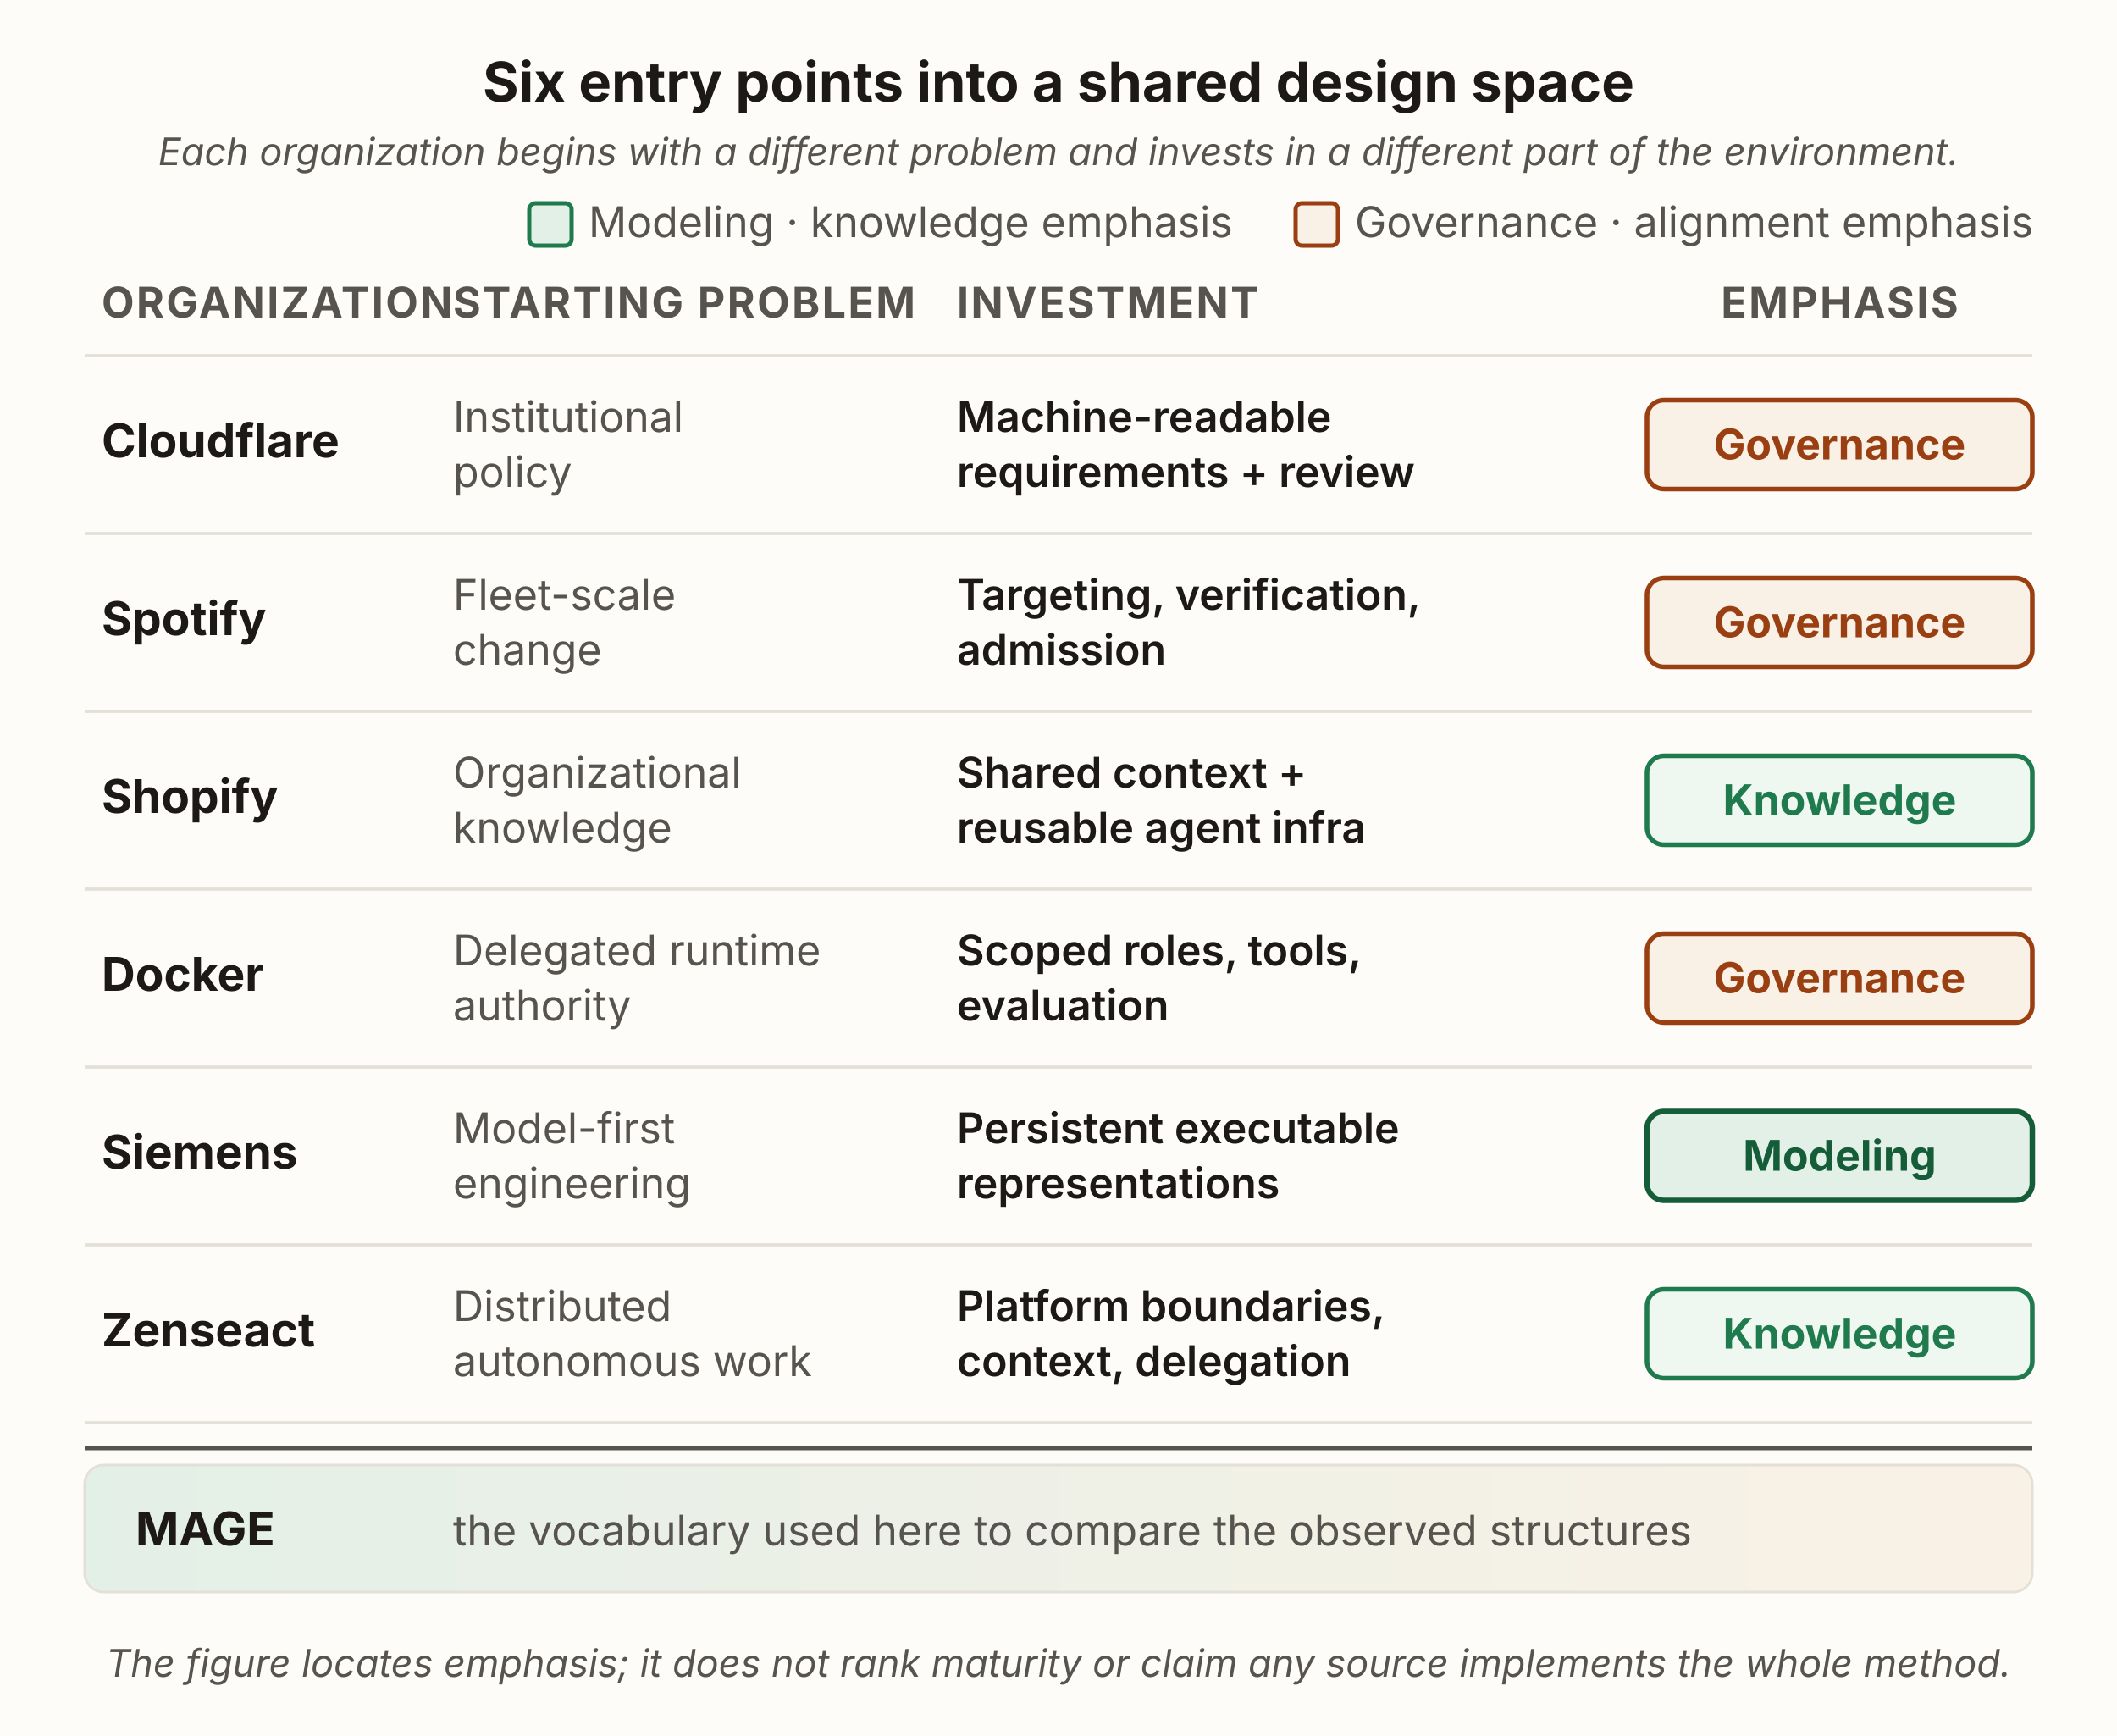
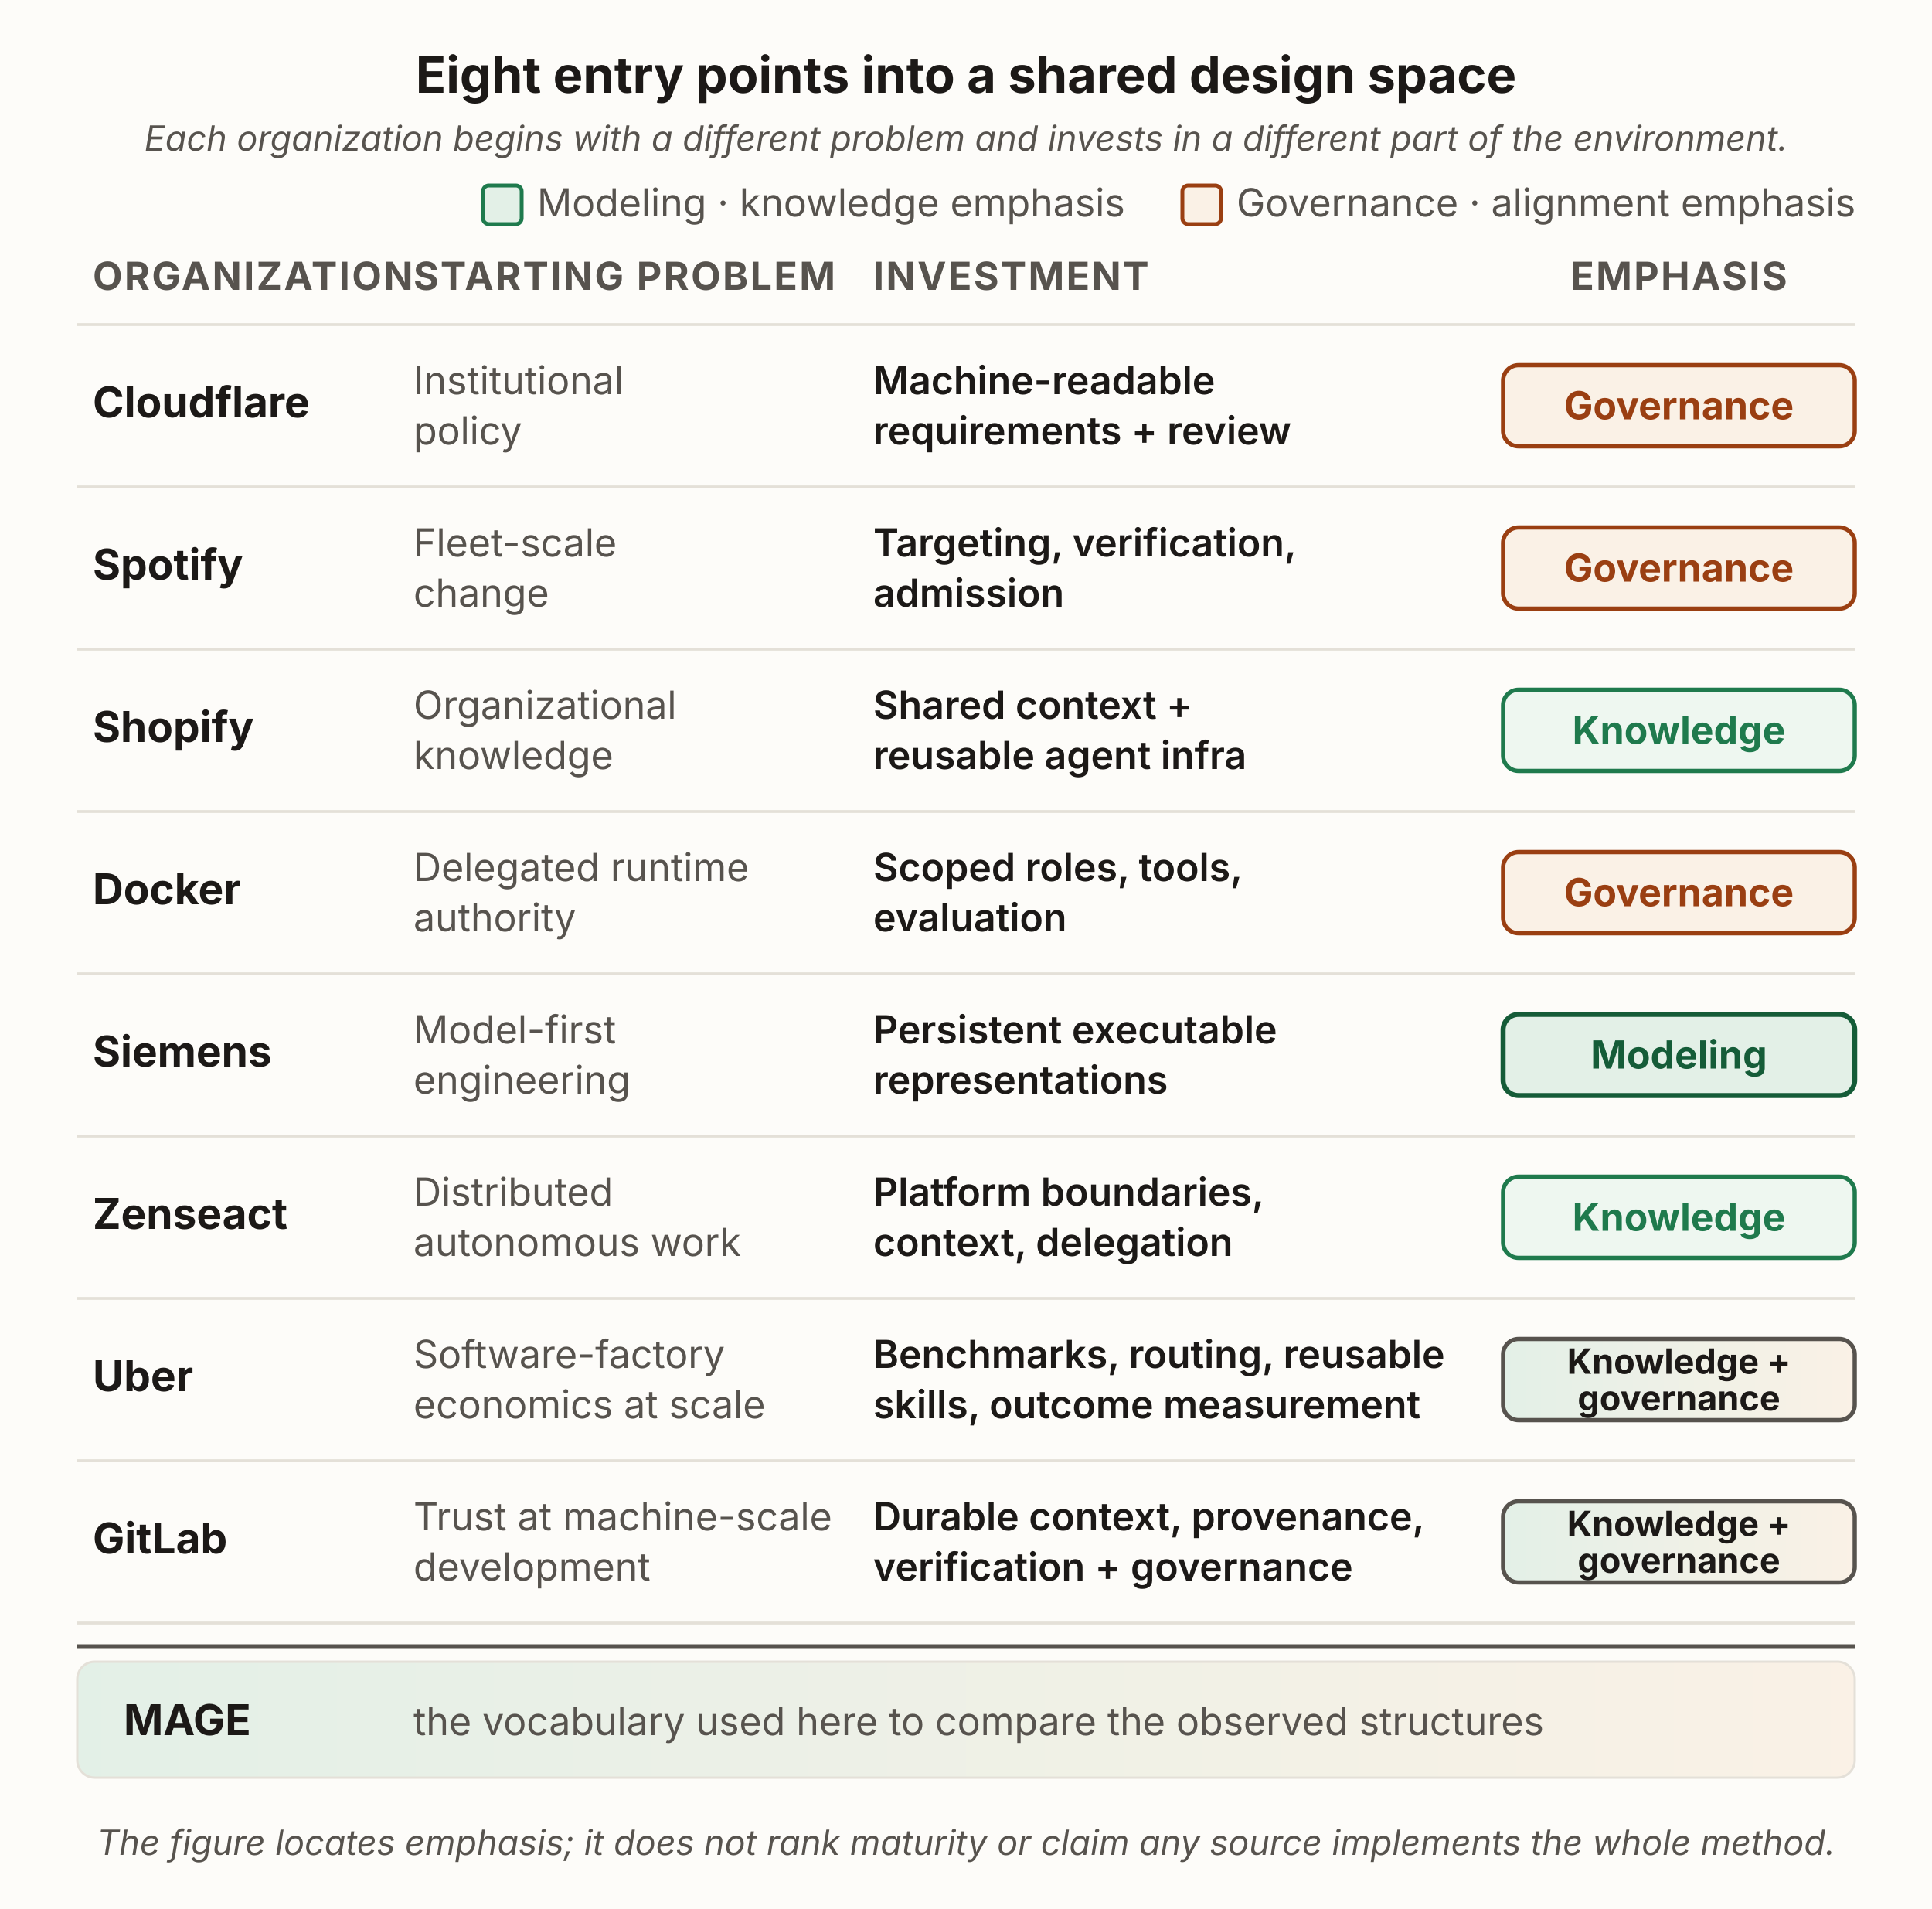
- <svg xmlns="http://www.w3.org/2000/svg" viewBox="0 0 1000 820" width="1000" height="820" role="group" aria-labelledby="sepTitle sepDesc" font-family="'Source Sans 3', -apple-system, 'Segoe UI', sans-serif">
+ <svg xmlns="http://www.w3.org/2000/svg" viewBox="0 0 1000 988" width="1000" height="988" role="group" aria-labelledby="sepTitle sepDesc" font-family="'Source Sans 3', -apple-system, 'Segoe UI', sans-serif">
  <defs>
    <linearGradient id="sepSynth" x1="0" y1="0" x2="1" y2="0">
      <stop offset="0" stop-color="#e3f0e7" />
      <stop offset="1" stop-color="#faf1e6" />
    </linearGradient>
  </defs>
-   <rect x="0" y="0" width="1000" height="820" fill="#fdfcf9" />
-   <text x="500" y="48" text-anchor="middle" font-size="26" font-weight="700" fill="#1c1917">Six entry points into a shared design space</text>
+   <rect x="0" y="0" width="1000" height="988" fill="#fdfcf9" />
+   <text x="500" y="48" text-anchor="middle" font-size="26" font-weight="700" fill="#1c1917">Eight entry points into a shared design space</text>
  <text x="500" y="78" text-anchor="middle" font-size="18" font-style="italic" fill="#57534e">Each organization begins with a different problem and invests in a different part of the environment.</text>
  <g font-size="20" fill="#57534e">
    <rect x="250" y="96" width="20" height="20" rx="3" fill="#e3f0e7" stroke="#1f7a4d" stroke-width="2" />
    <text x="278" y="112">Modeling · knowledge emphasis</text>
    <rect x="612" y="96" width="20" height="20" rx="3" fill="#faf1e6" stroke="#9a3f12" stroke-width="2" />
    <text x="640" y="112">Governance · alignment emphasis</text>
  </g>
  <text x="48" y="150" font-size="20" font-weight="700" letter-spacing="1" fill="#57534e">ORGANIZATION</text>
  <text x="214" y="150" font-size="20" font-weight="700" letter-spacing="1" fill="#57534e">STARTING PROBLEM</text>
  <text x="452" y="150" font-size="20" font-weight="700" letter-spacing="1" fill="#57534e">INVESTMENT</text>
  <text x="869" y="150" text-anchor="middle" font-size="20" font-weight="700" letter-spacing="1" fill="#57534e">EMPHASIS</text>
  <g stroke="#e4e0d8" stroke-width="1.5">
    <line x1="40" y1="168" x2="960" y2="168" />
    <line x1="40" y1="252" x2="960" y2="252" />
    <line x1="40" y1="336" x2="960" y2="336" />
    <line x1="40" y1="420" x2="960" y2="420" />
    <line x1="40" y1="504" x2="960" y2="504" />
    <line x1="40" y1="588" x2="960" y2="588" />
    <line x1="40" y1="672" x2="960" y2="672" />
+     <line x1="40" y1="756" x2="960" y2="756" />
+     <line x1="40" y1="840" x2="960" y2="840" />
  </g>
  <text x="48" y="216" font-size="22" font-weight="700" fill="#1c1917">Cloudflare</text>
  <text x="214" y="204" font-size="20" fill="#57534e">Institutional</text>
  <text x="214" y="230" font-size="20" fill="#57534e">policy</text>
  <text x="452" y="204" font-size="20" font-weight="600" fill="#1c1917">Machine-readable</text>
  <text x="452" y="230" font-size="20" font-weight="600" fill="#1c1917">requirements + review</text>
  <rect x="778" y="189" width="182" height="42" rx="8" fill="#faf1e6" stroke="#9a3f12" stroke-width="2.2" />
  <text x="869" y="217" text-anchor="middle" font-size="20" font-weight="700" fill="#9a3f12">Governance</text>
  <text x="48" y="300" font-size="22" font-weight="700" fill="#1c1917">Spotify</text>
  <text x="214" y="288" font-size="20" fill="#57534e">Fleet-scale</text>
  <text x="214" y="314" font-size="20" fill="#57534e">change</text>
  <text x="452" y="288" font-size="20" font-weight="600" fill="#1c1917">Targeting, verification,</text>
  <text x="452" y="314" font-size="20" font-weight="600" fill="#1c1917">admission</text>
  <rect x="778" y="273" width="182" height="42" rx="8" fill="#faf1e6" stroke="#9a3f12" stroke-width="2.2" />
  <text x="869" y="301" text-anchor="middle" font-size="20" font-weight="700" fill="#9a3f12">Governance</text>
  <text x="48" y="384" font-size="22" font-weight="700" fill="#1c1917">Shopify</text>
  <text x="214" y="372" font-size="20" fill="#57534e">Organizational</text>
  <text x="214" y="398" font-size="20" fill="#57534e">knowledge</text>
  <text x="452" y="372" font-size="20" font-weight="600" fill="#1c1917">Shared context +</text>
  <text x="452" y="398" font-size="20" font-weight="600" fill="#1c1917">reusable agent infra</text>
  <rect x="778" y="357" width="182" height="42" rx="8" fill="#eef7f0" stroke="#1f7a4d" stroke-width="2.2" />
  <text x="869" y="385" text-anchor="middle" font-size="20" font-weight="700" fill="#1f7a4d">Knowledge</text>
  <text x="48" y="468" font-size="22" font-weight="700" fill="#1c1917">Docker</text>
  <text x="214" y="456" font-size="20" fill="#57534e">Delegated runtime</text>
  <text x="214" y="482" font-size="20" fill="#57534e">authority</text>
  <text x="452" y="456" font-size="20" font-weight="600" fill="#1c1917">Scoped roles, tools,</text>
  <text x="452" y="482" font-size="20" font-weight="600" fill="#1c1917">evaluation</text>
  <rect x="778" y="441" width="182" height="42" rx="8" fill="#faf1e6" stroke="#9a3f12" stroke-width="2.2" />
  <text x="869" y="469" text-anchor="middle" font-size="20" font-weight="700" fill="#9a3f12">Governance</text>
  <text x="48" y="552" font-size="22" font-weight="700" fill="#1c1917">Siemens</text>
  <text x="214" y="540" font-size="20" fill="#57534e">Model-first</text>
  <text x="214" y="566" font-size="20" fill="#57534e">engineering</text>
  <text x="452" y="540" font-size="20" font-weight="600" fill="#1c1917">Persistent executable</text>
  <text x="452" y="566" font-size="20" font-weight="600" fill="#1c1917">representations</text>
  <rect x="778" y="525" width="182" height="42" rx="8" fill="#e3f0e7" stroke="#155c38" stroke-width="2.6" />
  <text x="869" y="553" text-anchor="middle" font-size="20" font-weight="700" fill="#155c38">Modeling</text>
  <text x="48" y="636" font-size="22" font-weight="700" fill="#1c1917">Zenseact</text>
  <text x="214" y="624" font-size="20" fill="#57534e">Distributed</text>
  <text x="214" y="650" font-size="20" fill="#57534e">autonomous work</text>
  <text x="452" y="624" font-size="20" font-weight="600" fill="#1c1917">Platform boundaries,</text>
  <text x="452" y="650" font-size="20" font-weight="600" fill="#1c1917">context, delegation</text>
  <rect x="778" y="609" width="182" height="42" rx="8" fill="#eef7f0" stroke="#1f7a4d" stroke-width="2.2" />
  <text x="869" y="637" text-anchor="middle" font-size="20" font-weight="700" fill="#1f7a4d">Knowledge</text>
-   <line x1="40" y1="684" x2="960" y2="684" stroke="#57534e" stroke-width="2" />
-   <rect x="40" y="692" width="920" height="60" rx="9" fill="url(#sepSynth)" stroke="#e4e0d8" stroke-width="1.2" />
-   <text x="64" y="730" font-size="22" font-weight="700" fill="#1c1917">MAGE</text>
-   <text x="214" y="730" font-size="20" fill="#57534e">the vocabulary used here to compare the observed structures</text>
-   <text x="500" y="792" text-anchor="middle" font-size="18" font-style="italic" fill="#57534e">The figure locates emphasis; it does not rank maturity or claim any source implements the whole method.</text>
+   <text x="48" y="720" font-size="22" font-weight="700" fill="#1c1917">Uber</text>
+   <text x="214" y="708" font-size="20" fill="#57534e">Software-factory</text>
+   <text x="214" y="734" font-size="20" fill="#57534e">economics at scale</text>
+   <text x="452" y="708" font-size="20" font-weight="600" fill="#1c1917">Benchmarks, routing, reusable</text>
+   <text x="452" y="734" font-size="20" font-weight="600" fill="#1c1917">skills, outcome measurement</text>
+   <rect x="778" y="693" width="182" height="42" rx="8" fill="url(#sepSynth)" stroke="#57534e" stroke-width="2.2" />
+   <text x="869" y="711" text-anchor="middle" font-size="18" font-weight="700" fill="#1c1917">Knowledge +</text>
+   <text x="869" y="730" text-anchor="middle" font-size="18" font-weight="700" fill="#1c1917">governance</text>
+   <text x="48" y="804" font-size="22" font-weight="700" fill="#1c1917">GitLab</text>
+   <text x="214" y="792" font-size="20" fill="#57534e">Trust at machine-scale</text>
+   <text x="214" y="818" font-size="20" fill="#57534e">development</text>
+   <text x="452" y="792" font-size="20" font-weight="600" fill="#1c1917">Durable context, provenance,</text>
+   <text x="452" y="818" font-size="20" font-weight="600" fill="#1c1917">verification + governance</text>
+   <rect x="778" y="777" width="182" height="42" rx="8" fill="url(#sepSynth)" stroke="#57534e" stroke-width="2.2" />
+   <text x="869" y="795" text-anchor="middle" font-size="18" font-weight="700" fill="#1c1917">Knowledge +</text>
+   <text x="869" y="814" text-anchor="middle" font-size="18" font-weight="700" fill="#1c1917">governance</text>
+   <line x1="40" y1="852" x2="960" y2="852" stroke="#57534e" stroke-width="2" />
+   <rect x="40" y="860" width="920" height="60" rx="9" fill="url(#sepSynth)" stroke="#e4e0d8" stroke-width="1.2" />
+   <text x="64" y="898" font-size="22" font-weight="700" fill="#1c1917">MAGE</text>
+   <text x="214" y="898" font-size="20" fill="#57534e">the vocabulary used here to compare the observed structures</text>
+   <text x="500" y="960" text-anchor="middle" font-size="18" font-style="italic" fill="#57534e">The figure locates emphasis; it does not rank maturity or claim any source implements the whole method.</text>
</svg>
